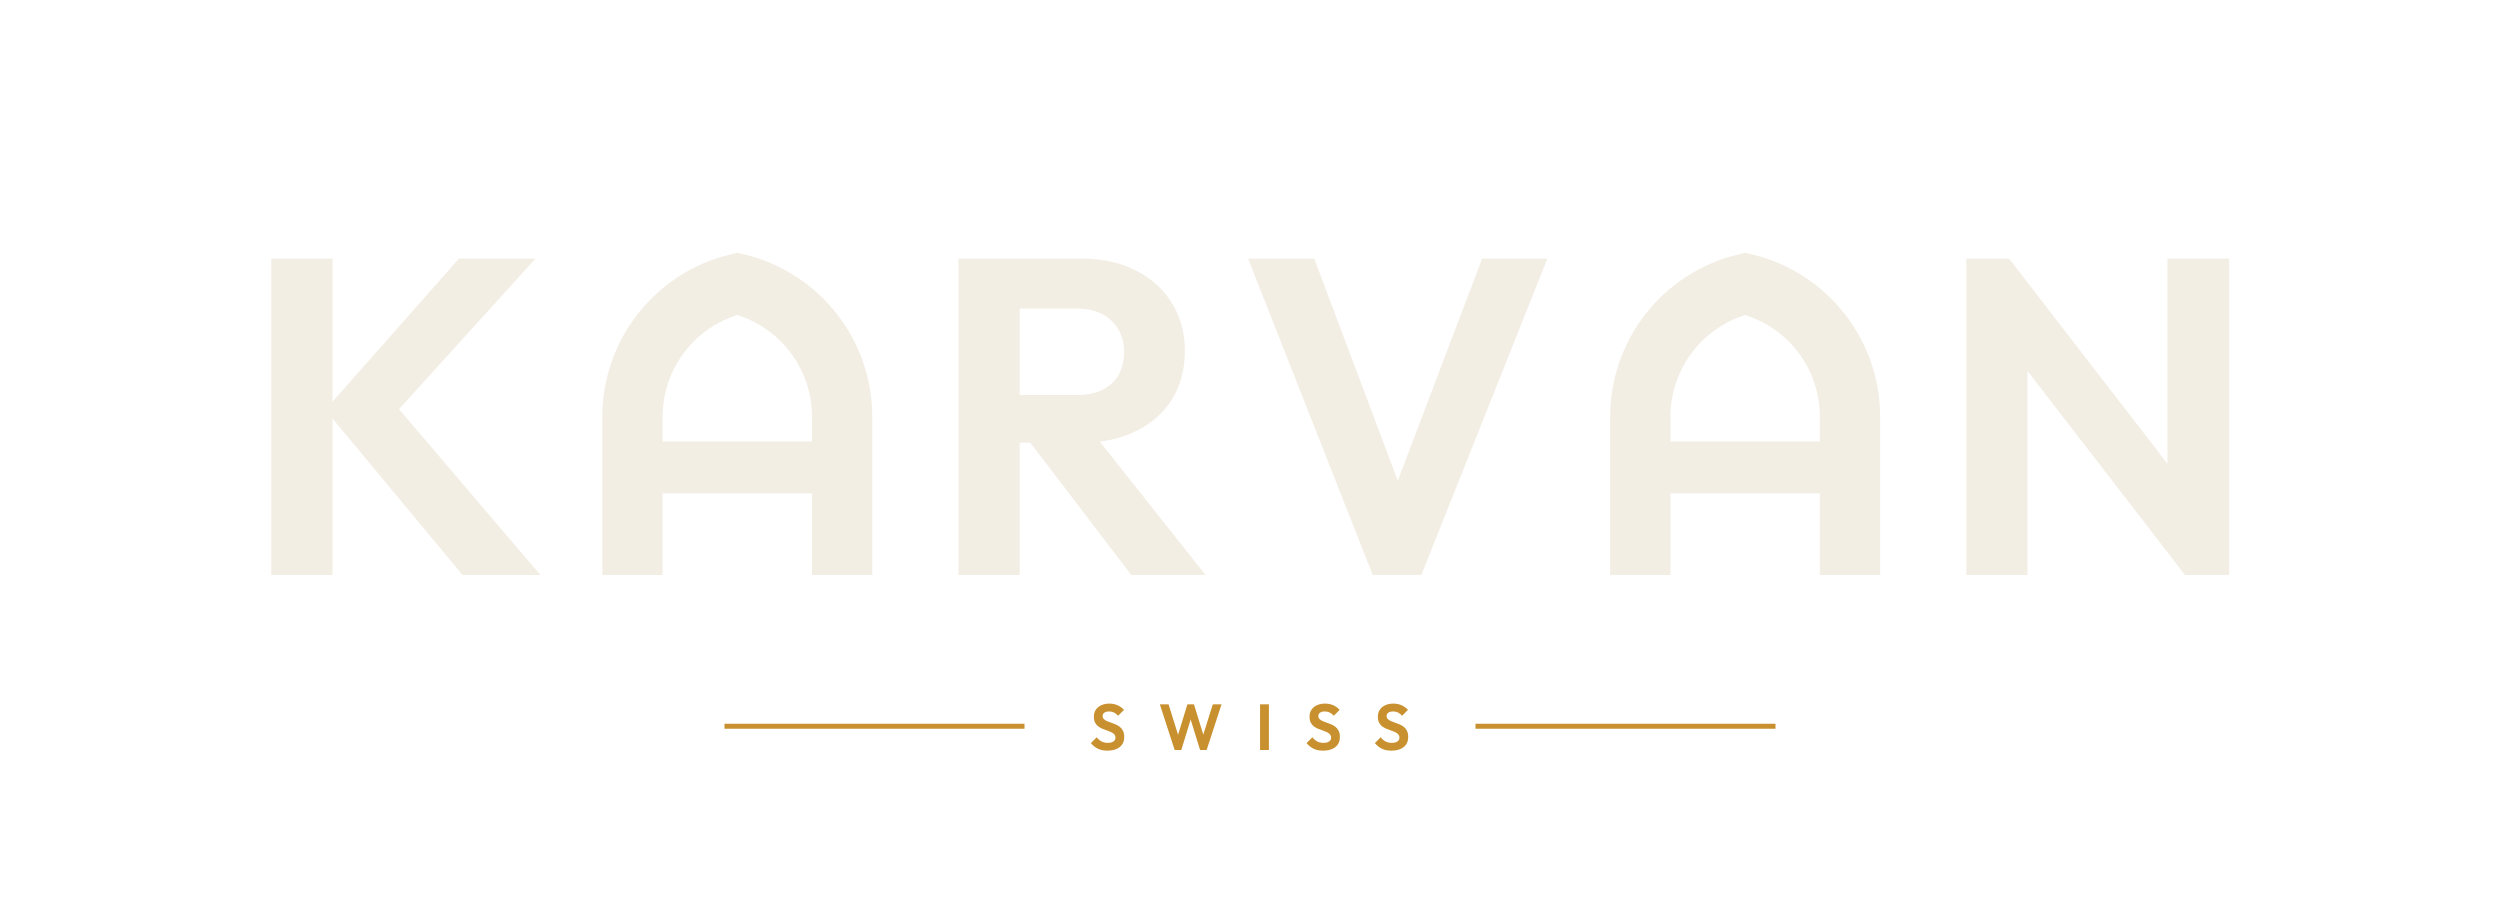
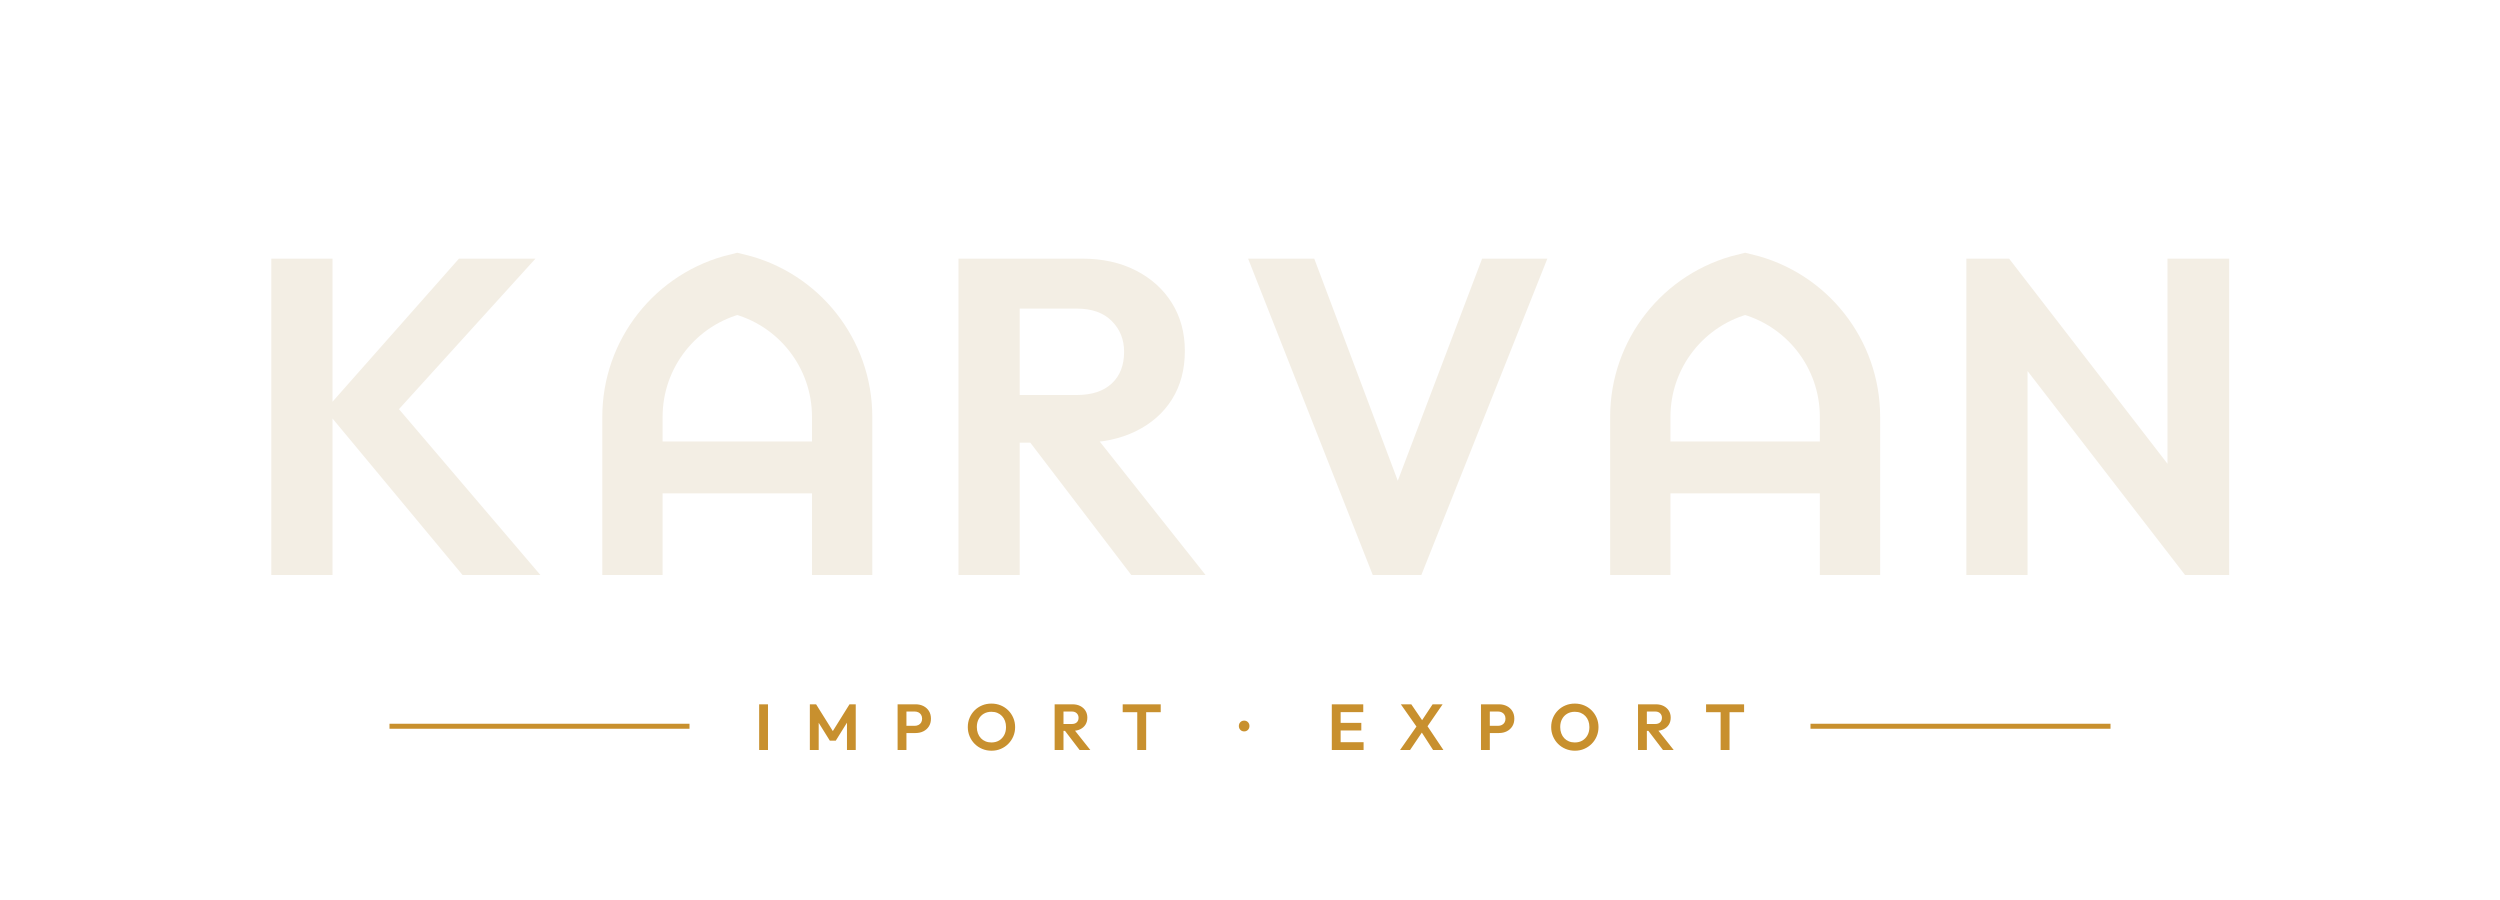
<svg xmlns="http://www.w3.org/2000/svg" viewBox="0 0 1000 360" width="1000" height="360">
  <g transform="translate(95.56 230)">
    <path d="M89.46 0.0 34.56 -66.06 88.02 -126.54H118.62L59.04 -60.84V-72.18L120.6 0.0ZM12.96 0.0V-126.54H37.44V0.0Z" fill="#F3EEE4" />
    <path d="M157.42 0 L157.42 -63.27 A54.76 54.76 0 0 1 199.36 -116.50 A54.76 54.76 0 0 1 241.30 -63.27 L241.30 0" fill="none" stroke="#F3EEE4" stroke-width="24.12" stroke-linejoin="miter" stroke-miterlimit="20" />
    <rect x="157.42" y="-53.40" width="83.88" height="20.74" fill="#F3EEE4" />
    <path d="M305.84 -52.92V-72.0H335.18Q344.18 -72.0 349.13 -76.59Q354.08 -81.18 354.08 -89.28Q354.08 -96.66 349.13 -101.61Q344.18 -106.56 335.18 -106.56H305.84V-126.54H337.34Q349.58 -126.54 358.85 -121.77Q368.12 -117.0 373.25 -108.72Q378.38 -100.44 378.38 -89.64Q378.38 -78.48 373.25 -70.29Q368.12 -62.1 358.76 -57.51Q349.4 -52.92 336.98 -52.92ZM287.84 0.0V-126.54H312.32V0.0ZM356.96 0.0 315.2 -54.72 337.7 -61.74 386.66 0.0Z" fill="#F3EEE4" />
    <path d="M453.54 0.0 403.68 -126.54H430.14L468.66 -24.12H458.4L497.28 -126.54H523.38L472.98 0.0Z" fill="#F3EEE4" />
    <path d="M560.56 0 L560.56 -63.27 A54.76 54.76 0 0 1 602.50 -116.50 A54.76 54.76 0 0 1 644.44 -63.27 L644.44 0" fill="none" stroke="#F3EEE4" stroke-width="24.12" stroke-linejoin="miter" stroke-miterlimit="20" />
    <rect x="560.56" y="-53.40" width="83.88" height="20.74" fill="#F3EEE4" />
    <path d="M690.98 0.0V-126.54H708.08L715.46 -102.06V0.0ZM778.46 0.0 703.4 -97.2 708.08 -126.54 783.14 -29.34ZM778.46 0.0 771.44 -23.76V-126.54H796.1V0.0Z" fill="#F3EEE4" />
  </g>
-   <path d="M442.982 300.26Q440.772 300.26 439.199 299.506Q437.626 298.752 436.352 297.244L438.692 294.904Q439.498 295.97 440.564 296.555Q441.63 297.14 443.164 297.14Q444.542 297.14 445.361 296.594Q446.18 296.048 446.18 295.086Q446.18 294.254 445.712 293.734Q445.244 293.214 444.477 292.85Q443.71 292.486 442.787 292.187Q441.864 291.888 440.941 291.498Q440.018 291.108 439.251 290.523Q438.484 289.938 438.016 289.015Q437.548 288.092 437.548 286.688Q437.548 285.024 438.354 283.854Q439.16 282.684 440.564 282.06Q441.968 281.436 443.736 281.436Q445.608 281.436 447.116 282.138Q448.624 282.84 449.586 283.958L447.246 286.298Q446.44 285.414 445.595 284.998Q444.75 284.582 443.684 284.582Q442.462 284.582 441.76 285.05Q441.058 285.518 441.058 286.402Q441.058 287.156 441.526 287.624Q441.994 288.092 442.761 288.43Q443.528 288.768 444.451 289.08Q445.374 289.392 446.297 289.782Q447.22 290.172 447.987 290.796Q448.754 291.42 449.222 292.395Q449.69 293.37 449.69 294.8Q449.69 297.348 447.896 298.804Q446.102 300.26 442.982 300.26ZM469.866 300.0 463.938 281.722H467.422L471.816 295.788H470.646L474.962 281.722H477.588L481.904 295.788H480.708L485.128 281.722H488.612L482.658 300.0H480.032L475.69 285.96H476.834L472.518 300.0ZM504.03 300.0V281.722H507.566V300.0ZM529.25 300.26Q527.04 300.26 525.467 299.506Q523.894 298.752 522.62 297.244L524.96 294.904Q525.766 295.97 526.832 296.555Q527.898 297.14 529.432 297.14Q530.81 297.14 531.629 296.594Q532.448 296.048 532.448 295.086Q532.448 294.254 531.98 293.734Q531.512 293.214 530.745 292.85Q529.978 292.486 529.055 292.187Q528.132 291.888 527.209 291.498Q526.286 291.108 525.519 290.523Q524.752 289.938 524.284 289.015Q523.816 288.092 523.816 286.688Q523.816 285.024 524.622 283.854Q525.428 282.684 526.832 282.06Q528.236 281.436 530.004 281.436Q531.876 281.436 533.384 282.138Q534.892 282.84 535.854 283.958L533.514 286.298Q532.708 285.414 531.863 284.998Q531.018 284.582 529.952 284.582Q528.73 284.582 528.028 285.05Q527.326 285.518 527.326 286.402Q527.326 287.156 527.794 287.624Q528.262 288.092 529.029 288.43Q529.796 288.768 530.719 289.08Q531.642 289.392 532.565 289.782Q533.488 290.172 534.255 290.796Q535.022 291.42 535.49 292.395Q535.958 293.37 535.958 294.8Q535.958 297.348 534.164 298.804Q532.37 300.26 529.25 300.26ZM556.576 300.26Q554.366 300.26 552.793 299.506Q551.22 298.752 549.946 297.244L552.286 294.904Q553.092 295.97 554.158 296.555Q555.224 297.14 556.758 297.14Q558.136 297.14 558.955 296.594Q559.774 296.048 559.774 295.086Q559.774 294.254 559.306 293.734Q558.838 293.214 558.071 292.85Q557.304 292.486 556.381 292.187Q555.458 291.888 554.535 291.498Q553.612 291.108 552.845 290.523Q552.078 289.938 551.61 289.015Q551.142 288.092 551.142 286.688Q551.142 285.024 551.948 283.854Q552.754 282.684 554.158 282.06Q555.562 281.436 557.33 281.436Q559.202 281.436 560.71 282.138Q562.218 282.84 563.18 283.958L560.84 286.298Q560.034 285.414 559.189 284.998Q558.344 284.582 557.278 284.582Q556.056 284.582 555.354 285.05Q554.652 285.518 554.652 286.402Q554.652 287.156 555.12 287.624Q555.588 288.092 556.355 288.43Q557.122 288.768 558.045 289.08Q558.968 289.392 559.891 289.782Q560.814 290.172 561.581 290.796Q562.348 291.42 562.816 292.395Q563.284 293.37 563.284 294.8Q563.284 297.348 561.49 298.804Q559.696 300.26 556.576 300.26Z" fill="#C8902E" />
-   <rect x="289.8" y="289.5" width="120" height="2" fill="#C8902E" />
-   <rect x="590.2" y="289.5" width="120" height="2" fill="#C8902E" />
+   <path d="M303.661 300.0V281.722H307.197V300.0ZM323.941 300.0V281.722H326.437L333.847 293.578H332.417L339.801 281.722H342.297V300.0H338.787V287.78L339.463 287.988L334.315 296.256H331.923L326.775 287.988L327.477 287.78V300.0ZM361.641 293.214V290.328H365.879Q366.711 290.328 367.387 289.99Q368.063 289.652 368.453 289.015Q368.843 288.378 368.843 287.468Q368.843 286.584 368.453 285.934Q368.063 285.284 367.387 284.946Q366.711 284.608 365.879 284.608H361.641V281.722H366.243Q367.985 281.722 369.376 282.424Q370.767 283.126 371.573 284.413Q372.379 285.7 372.379 287.468Q372.379 289.236 371.573 290.523Q370.767 291.81 369.376 292.512Q367.985 293.214 366.243 293.214ZM359.041 300.0V281.722H362.577V300.0ZM396.611 300.286Q394.609 300.286 392.88 299.558Q391.151 298.83 389.864 297.543Q388.577 296.256 387.849 294.527Q387.121 292.798 387.121 290.822Q387.121 288.846 387.836 287.143Q388.551 285.44 389.838 284.153Q391.125 282.866 392.841 282.151Q394.557 281.436 396.559 281.436Q398.587 281.436 400.303 282.151Q402.019 282.866 403.306 284.153Q404.593 285.44 405.321 287.156Q406.049 288.872 406.049 290.848Q406.049 292.824 405.321 294.54Q404.593 296.256 403.306 297.543Q402.019 298.83 400.316 299.558Q398.613 300.286 396.611 300.286ZM396.559 296.984Q398.327 296.984 399.627 296.204Q400.927 295.424 401.668 294.046Q402.409 292.668 402.409 290.822Q402.409 289.47 401.993 288.352Q401.577 287.234 400.797 286.415Q400.017 285.596 398.951 285.154Q397.885 284.712 396.559 284.712Q394.843 284.712 393.53 285.479Q392.217 286.246 391.476 287.624Q390.735 289.002 390.735 290.822Q390.735 292.2 391.164 293.344Q391.593 294.488 392.36 295.294Q393.127 296.1 394.206 296.542Q395.285 296.984 396.559 296.984ZM424.457 292.356V289.6H428.695Q429.995 289.6 430.71 288.937Q431.425 288.274 431.425 287.104Q431.425 286.038 430.71 285.323Q429.995 284.608 428.695 284.608H424.457V281.722H429.007Q430.775 281.722 432.114 282.411Q433.453 283.1 434.194 284.296Q434.935 285.492 434.935 287.052Q434.935 288.664 434.194 289.847Q433.453 291.03 432.101 291.693Q430.749 292.356 428.955 292.356ZM421.857 300.0V281.722H425.393V300.0ZM431.841 300.0 425.809 292.096 429.059 291.082 436.131 300.0ZM454.903 300.0V282.112H458.465V300.0ZM449.079 284.868V281.722H464.289V284.868ZM497.673 292.564Q496.737 292.564 496.139 291.94Q495.541 291.316 495.541 290.406Q495.541 289.496 496.139 288.872Q496.737 288.248 497.673 288.248Q498.583 288.248 499.181 288.872Q499.779 289.496 499.779 290.406Q499.779 291.316 499.181 291.94Q498.583 292.564 497.673 292.564ZM532.721 300.0V281.722H536.257V300.0ZM535.321 300.0V296.88H545.435V300.0ZM535.321 292.174V289.158H544.525V292.174ZM535.321 284.842V281.722H545.305V284.842ZM573.229 300.0 567.977 291.862H567.457L560.333 281.722H564.519L569.745 289.392H570.265L577.363 300.0ZM560.021 300.0 566.859 290.224 569.459 291.966 564.025 300.0ZM570.447 291.316 567.847 289.574 573.047 281.722H577.051ZM594.991 293.214V290.328H599.229Q600.061 290.328 600.737 289.99Q601.413 289.652 601.803 289.015Q602.193 288.378 602.193 287.468Q602.193 286.584 601.803 285.934Q601.413 285.284 600.737 284.946Q600.061 284.608 599.229 284.608H594.991V281.722H599.593Q601.335 281.722 602.726 282.424Q604.117 283.126 604.923 284.413Q605.729 285.7 605.729 287.468Q605.729 289.236 604.923 290.523Q604.117 291.81 602.726 292.512Q601.335 293.214 599.593 293.214ZM592.391 300.0V281.722H595.927V300.0ZM629.961 300.286Q627.959 300.286 626.23 299.558Q624.501 298.83 623.214 297.543Q621.927 296.256 621.199 294.527Q620.471 292.798 620.471 290.822Q620.471 288.846 621.186 287.143Q621.901 285.44 623.188 284.153Q624.475 282.866 626.191 282.151Q627.907 281.436 629.909 281.436Q631.937 281.436 633.653 282.151Q635.369 282.866 636.656 284.153Q637.943 285.44 638.671 287.156Q639.399 288.872 639.399 290.848Q639.399 292.824 638.671 294.54Q637.943 296.256 636.656 297.543Q635.369 298.83 633.666 299.558Q631.963 300.286 629.961 300.286ZM629.909 296.984Q631.677 296.984 632.977 296.204Q634.277 295.424 635.018 294.046Q635.759 292.668 635.759 290.822Q635.759 289.47 635.343 288.352Q634.927 287.234 634.147 286.415Q633.367 285.596 632.301 285.154Q631.235 284.712 629.909 284.712Q628.193 284.712 626.88 285.479Q625.567 286.246 624.826 287.624Q624.085 289.002 624.085 290.822Q624.085 292.2 624.514 293.344Q624.943 294.488 625.71 295.294Q626.477 296.1 627.556 296.542Q628.635 296.984 629.909 296.984ZM657.807 292.356V289.6H662.045Q663.345 289.6 664.06 288.937Q664.775 288.274 664.775 287.104Q664.775 286.038 664.06 285.323Q663.345 284.608 662.045 284.608H657.807V281.722H662.357Q664.125 281.722 665.464 282.411Q666.803 283.1 667.544 284.296Q668.285 285.492 668.285 287.052Q668.285 288.664 667.544 289.847Q666.803 291.03 665.451 291.693Q664.099 292.356 662.305 292.356ZM655.207 300.0V281.722H658.743V300.0ZM665.191 300.0 659.159 292.096 662.409 291.082 669.481 300.0ZM688.253 300.0V282.112H691.815V300.0ZM682.429 284.868V281.722H697.639V284.868Z" fill="#C8902E" />
+   <rect x="155.8" y="289.5" width="120" height="2" fill="#C8902E" />
+   <rect x="724.2" y="289.5" width="120" height="2" fill="#C8902E" />
</svg>
